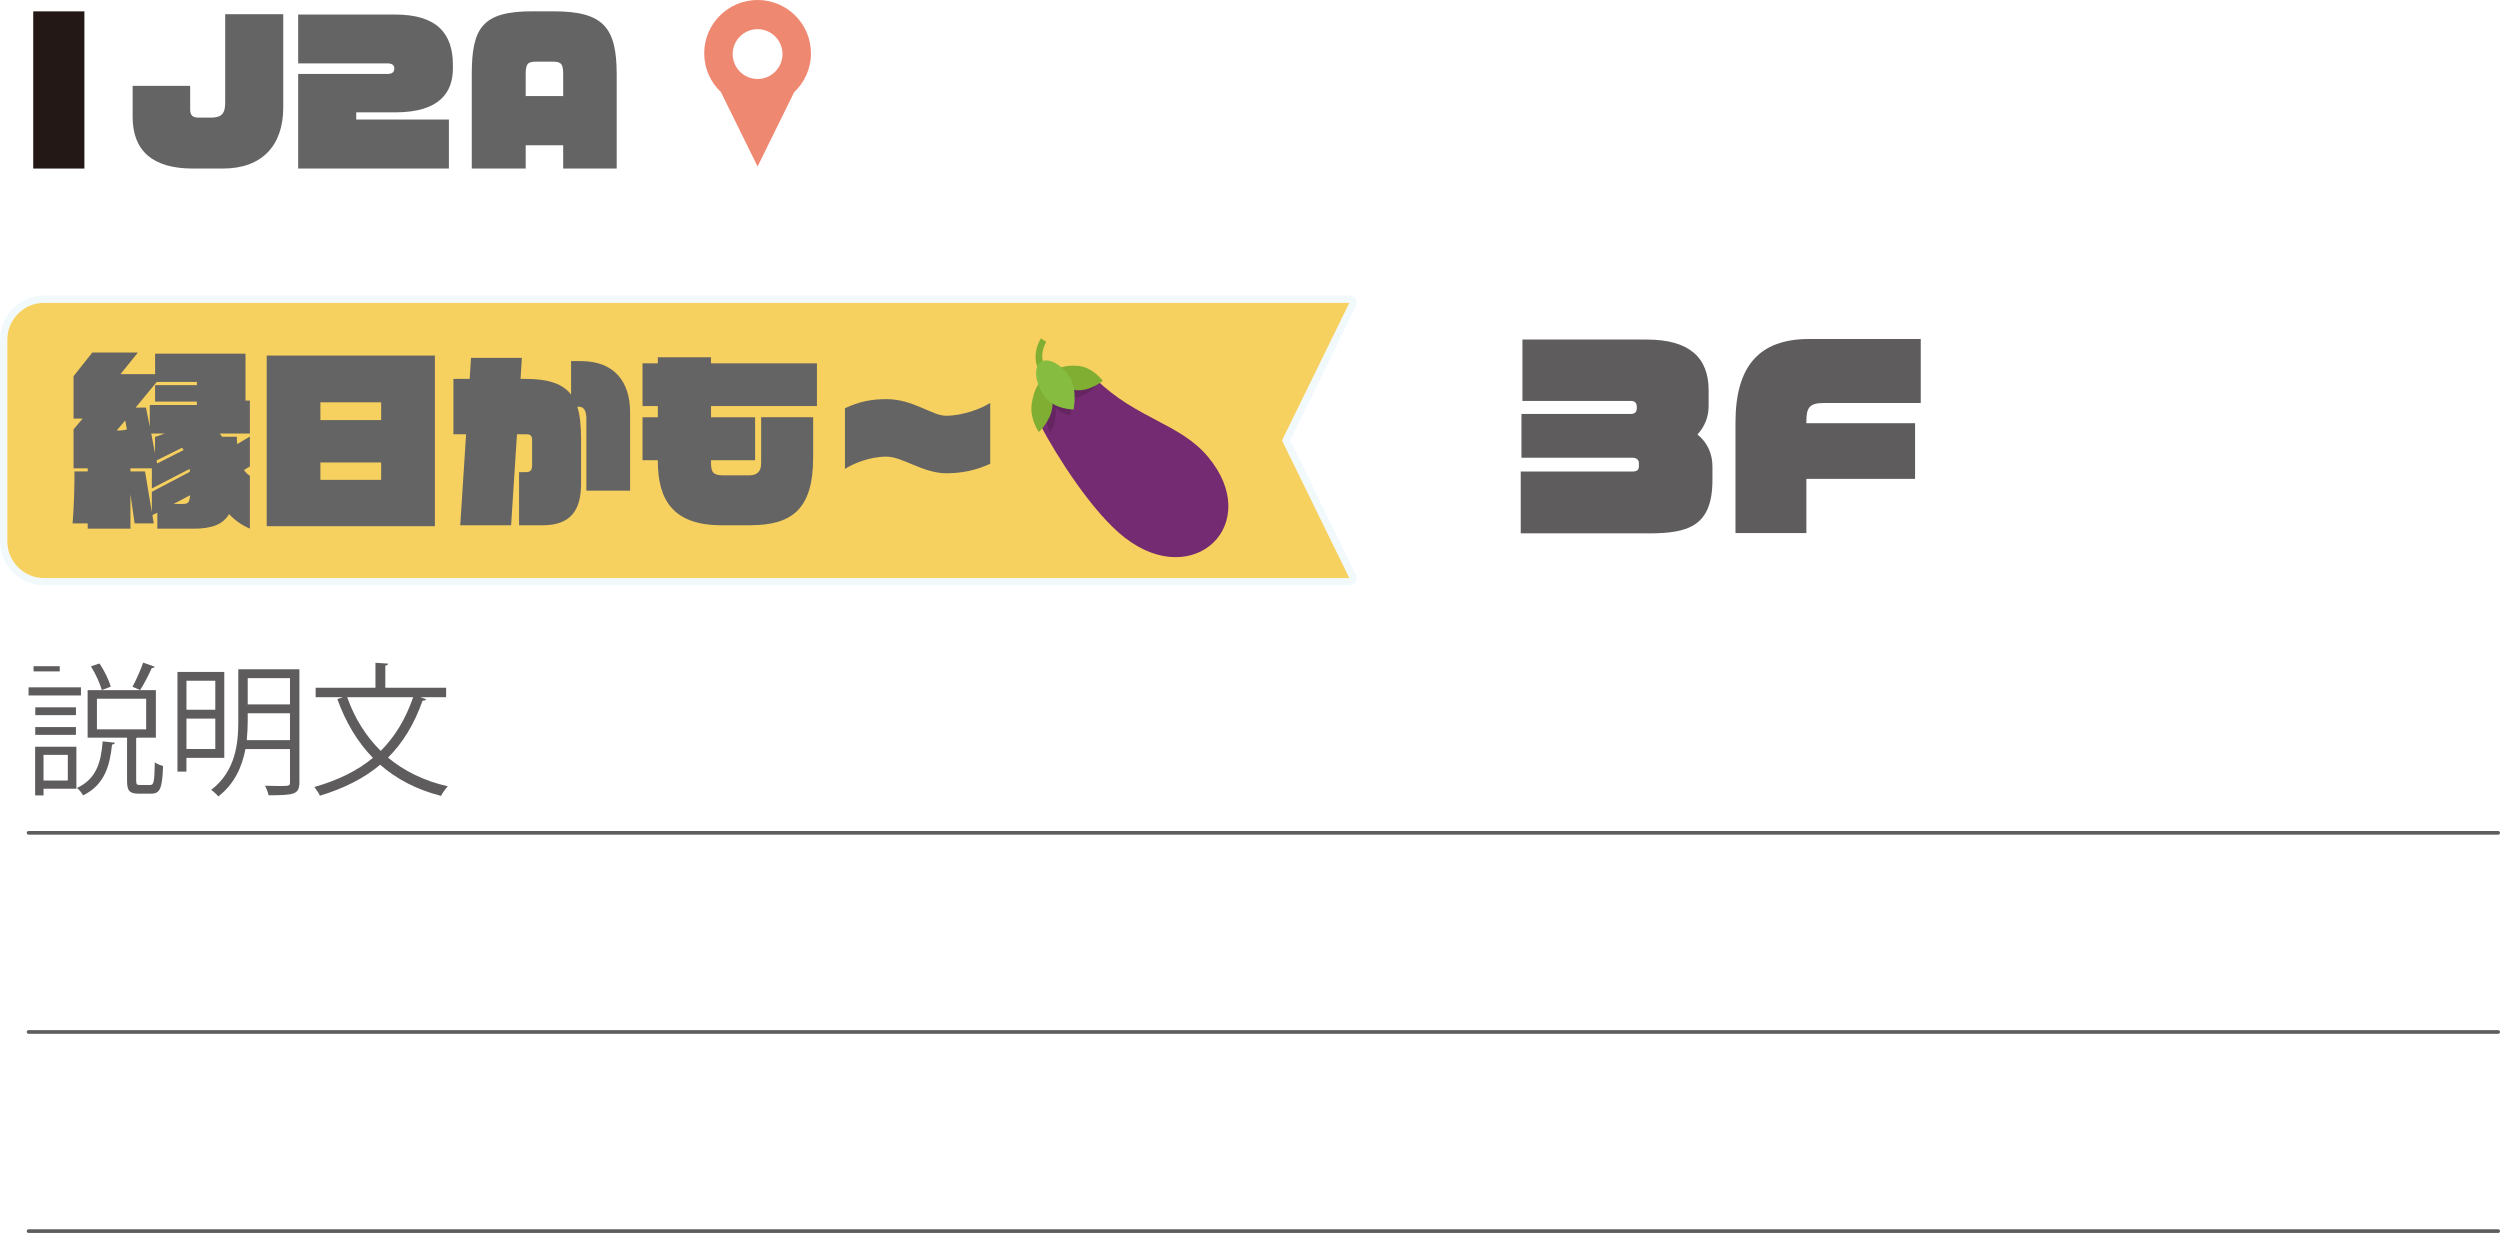
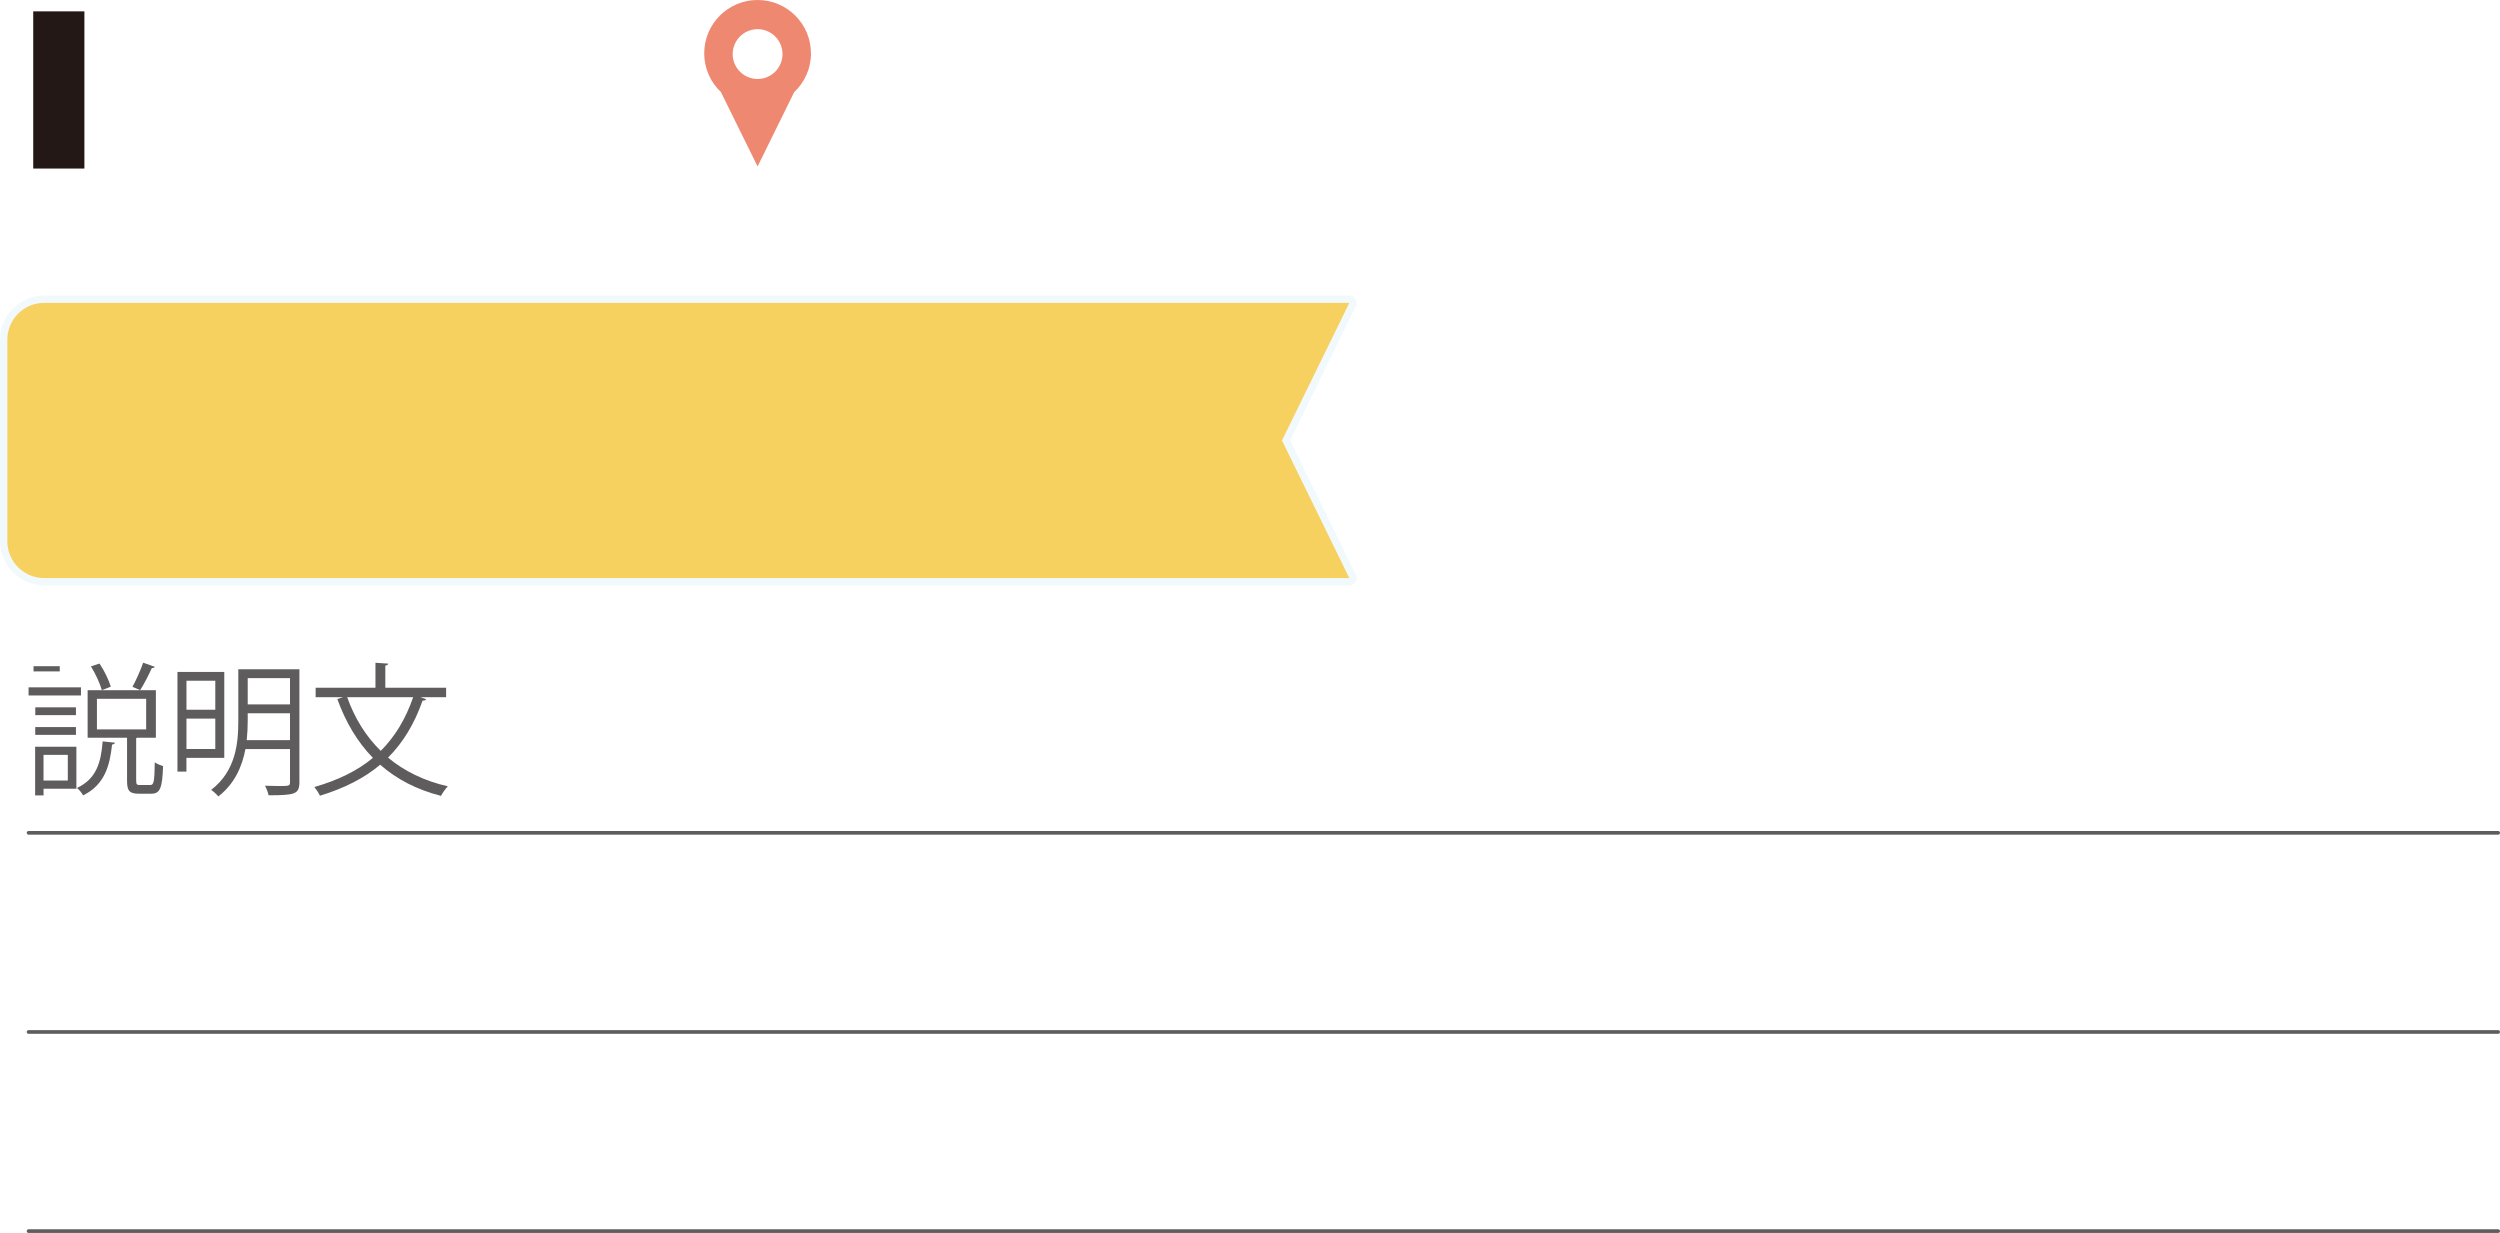
<svg xmlns="http://www.w3.org/2000/svg" id="_レイヤー_2" viewBox="0 0 682.43 336.56">
  <defs>
-     <style>.cls-1{fill:#86bd41;}.cls-2{fill:#040000;}.cls-3{fill:#5e5c5c;}.cls-4{fill:#752b72;}.cls-5{fill:#7fae33;}.cls-6{isolation:isolate;opacity:.15;}.cls-7{fill:none;stroke:#5e5c5c;stroke-linecap:round;stroke-miterlimit:10;}.cls-8{fill:#656464;}.cls-9{fill:#ef8871;}.cls-10{fill:#f2f9fd;}.cls-11{fill:#f7d15f;}.cls-12{fill:#231815;}</style>
+     <style>.cls-1{fill:#5e5c5c;}.cls-2{fill:none;stroke:#5e5c5c;stroke-linecap:round;stroke-miterlimit:10;}.cls-3{fill:#ef8871;}.cls-4{fill:#f2f9fd;}.cls-5{fill:#f7d15f;}.cls-6{fill:#231815;}</style>
  </defs>
  <g id="map">
    <g id="_説明">
+       <rect class="cls-6" x="9.07" y="3.1" width="13.97" height="42.91" />
      <g>
-         <path class="cls-8" d="M60.84,46.01h-8.21c-10.9,0-16.42-4.8-16.42-14.05v-8.52h15.7v6.45c0,1.7,.77,2.22,2.43,2.22h3.05c2.74,0,4.08-.72,4.08-4.03V3.87h15.85V29.33c0,10.33-5.73,16.68-16.47,16.68Z" />
-         <path class="cls-8" d="M107.88,30.67h-10.64v1.96h25.3v13.37h-41.15V20.19h24.32c1.39,0,1.91-.57,1.91-1.39v-.21c0-.88-.67-1.29-1.91-1.29h-24.32V3.97h26.49c11.26,0,15.75,5.06,15.75,13.74v.93c0,6.35-3.36,12.03-15.75,12.03Z" />
-         <path class="cls-8" d="M153.73,46.01v-6.35h-10.23v6.35h-14.72V20.29c0-12.81,2.94-17.2,16.58-17.2h5.73c13.63,0,17.25,4.39,17.25,17.2v25.72h-14.61Zm0-25.72c0-2.69-.41-3.46-2.79-3.46h-4.7c-2.32,0-2.74,.77-2.74,3.46v5.94h10.23v-5.94Z" />
-       </g>
-       <rect class="cls-12" x="9.07" y="3.1" width="13.97" height="42.91" />
-       <g>
-         <path class="cls-11" d="M12.06,158.81c-6.1,0-11.06-4.96-11.06-11.06v-55.01c0-6.1,4.96-11.06,11.06-11.06H368.33c.34,0,.67,.18,.85,.47,.18,.29,.2,.66,.05,.97l-18.17,37.12,18.17,37.12c.15,.31,.13,.68-.05,.97-.18,.29-.5,.47-.85,.47H12.06Z" />
-         <path class="cls-10" d="M368.33,82.68l-18.38,37.56,18.38,37.56H12.06c-5.56,0-10.06-4.5-10.06-10.06v-55.01c0-5.56,4.5-10.06,10.06-10.06H368.33m0-2H12.06c-6.65,0-12.06,5.41-12.06,12.06v55.01c0,6.65,5.41,12.06,12.06,12.06H368.33c.69,0,1.33-.36,1.7-.94,.37-.59,.4-1.32,.1-1.94l-17.95-36.69,17.95-36.69c.3-.62,.27-1.35-.1-1.94-.37-.59-1.01-.94-1.7-.94h0Z" />
+         <path class="cls-5" d="M12.06,158.81c-6.1,0-11.06-4.96-11.06-11.06v-55.01c0-6.1,4.96-11.06,11.06-11.06H368.33c.34,0,.67,.18,.85,.47s.2,.66,.05,.97l-18.17,37.12,18.17,37.12c.15,.31,.13,.68-.05,.97-.18,.29-.5,.47-.85,.47H12.06Z" />
+         <path class="cls-4" d="M368.33,82.68l-18.38,37.56,18.38,37.56H12.06c-5.56,0-10.06-4.5-10.06-10.06v-55.01c0-5.56,4.5-10.06,10.06-10.06H368.33m0-2H12.06c-6.65,0-12.06,5.41-12.06,12.06v55.01c0,6.65,5.41,12.06,12.06,12.06H368.33c.69,0,1.33-.36,1.7-.94,.37-.59,.4-1.32,.1-1.94l-17.95-36.69,17.95-36.69c.3-.62,.27-1.35-.1-1.94-.37-.59-1.01-.94-1.7-.94h0Z" />
      </g>
      <g>
-         <path class="cls-8" d="M62.52,140.34c-1.6,2.74-4.54,3.98-9.76,3.98h-9.81v-4.39l-1.34,.67,.36,2.27h-5.22l-1.14-7.95v9.4h-11.67v-1.45h-4.13c.41-4.6,.52-10.48,.52-14.2h3.62v-.83h-3.87v-10.64l2.48-2.94h-2.48v-11.57l5.11-6.45h12.45l-4.75,5.89h9.45v-5.58h24.68v12.81h1.19v8.98h-8.21c.21,.31,.41,.62,.62,.88h4.03c0,.72,.05,1.39,.1,2.01l3.46-2.07v8.16l-1.6,.98c.46,.72,1.03,1.24,1.6,1.55v14.46c-2.27-.98-4.13-2.32-5.68-3.98Zm-28.35-25.56l-2.32,2.74h.67c.77,0,1.45-.1,2.12-.31l-.46-2.43Zm17.61,13.22l-10.33,5.32v-5.47h-5.84v.83h3.98l1.86,11.15v-5.58l10.38-5.47c0-.26-.05-.52-.05-.77Zm-8.99-23.75l-5.78,7.02h2.84l1.03,5.22v-5.94h12.86v-.93h-11.41v-4.49h11.41v-.77l.16-.1h-11.1Zm-1.5,14.1l1.03,5.37v-4.44l2.63-.93h-3.67Zm8.42,3.87l-6.97,3.46,.16,.83,7.23-3.67c-.16-.21-.31-.41-.41-.62Zm-2.32,15.34h2.43c1.45,0,1.91-.26,2.07-2.38l-4.49,2.38Z" />
-         <path class="cls-8" d="M72.8,143.64v-46.58h45.91v46.58h-45.91Zm31.24-33.82h-16.58v4.85h16.58v-4.85Zm0,16.42h-16.58v4.75h16.58v-4.75Z" />
-         <path class="cls-8" d="M160.06,133.94v-19.62c0-2.17-.67-3.3-2.01-3.3h-.46c.78,2.43,1.03,5.42,1.03,8.98v11.98c0,6.87-2.48,11.41-10.48,11.41h-6.45v-14.51h1.86c1.14,0,1.7-.41,1.7-1.86v-6.97c0-1.19-.62-1.5-1.5-1.5h-2.63l-1.6,24.84h-13.89l1.6-24.84h-3.46v-15.13h4.44l.36-5.73h13.89l-.36,5.73h1.34c6.46,0,10.28,1.45,12.45,4.29v-9.14h2.68c9.19,0,13.43,5.73,13.43,13.89v21.48h-11.93Z" />
-         <path class="cls-8" d="M194.09,110.85v3.05h12.03v11.72h-12.03v.77c0,2.58,.67,3.36,3.3,3.36h7.13c2.22,0,3.25-1.08,3.25-3.36v-12.5h14.2v11c0,14.15-5.83,18.49-17.25,18.49h-7.75c-13.06,0-17.4-6.71-17.4-17.5v-.26h-4.18v-11.72h4.18v-3.05h-4.18v-11.67h4.18v-1.65h14.51v1.65h28.92v11.67h-28.92Z" />
-         <path class="cls-8" d="M258.33,129.19c-6.4,0-11.98-4.54-16.32-4.54-4.7,0-9.24,1.96-11.36,3.36v-16.58c3.82-1.76,7.02-2.48,11.36-2.48,7.23,0,12.45,4.54,16.21,4.54,4.65,0,9.81-2.01,12.08-3.51v16.63c-3.77,1.7-7.54,2.58-11.98,2.58Z" />
-         <g>
-           <path class="cls-4" d="M329.7,124.64c-7.61-9.07-19.44-10.29-30.46-21.04-6.66-6.49-18.44,6.37-15.2,12.52,4.29,8.13,14.13,23.81,23.05,30.69,18.94,14.63,37.97-3.87,22.61-22.17Z" />
-           <g class="cls-6">
-             <path class="cls-2" d="M286.51,118.11c2.17-2.62,1.58-6.91,1.58-6.91,0,0,1.64,2.01,4.19,2.03l.19-4.42s3.76-.14,7.04-3.83l-11.13-.35-3.92,6.34,2.05,7.14Z" />
-           </g>
-           <path class="cls-5" d="M287.43,102.77l-.93,1.65c-2.43-1.66-5.78-6.03-2.37-12.08l1.46,.99c-3.09,5.5,1.35,9.1,1.84,9.43Z" />
-           <path class="cls-5" d="M293.72,106.49c3.81,.42,7.31-2.54,7.31-2.54,0,0-2.69-3.63-6.5-4.05-3.81-.42-7.09,.72-7.31,2.54-.22,1.82,2.69,3.64,6.51,4.06Z" />
-           <path class="cls-5" d="M281.59,110.49c-.48,3.94,1.97,7.45,1.97,7.45,0,0,3.22-2.89,3.7-6.83,.48-3.94-.4-7.28-1.96-7.45-1.56-.17-3.22,2.89-3.7,6.83Z" />
-           <path class="cls-1" d="M285.18,108.25c2.53,3.53,7.87,3.52,7.87,3.52,0,0,1.23-5.72-1.3-9.25-2.53-3.53-6.06-5.1-7.87-3.52-1.81,1.58-1.23,5.72,1.3,9.25Z" />
-         </g>
+         <path class="cls-1" d="M22.1,187.63v2.22H7.8v-2.22h14.3Zm-1.25,16.21v11.46H11.89v1.83h-2.3v-13.29h11.26Zm-.12-10.76v2.14H9.63v-2.14h11.1Zm-11.11,7.52v-2.14h11.11v2.14H9.62Zm6.69-18.74v1.42h-7.15v-1.42h7.15Zm2.2,24.19h-6.63v7.02h6.63v-7.02Zm12.86-3.31c-.04,.27-.31,.43-.78,.51-.62,5.73-1.99,10.95-7.91,13.87-.31-.62-1.05-1.56-1.68-2.03,5.34-2.46,6.59-7.05,7.02-12.71l3.35,.35h0Zm5.81,10.38c0,1.01,.16,1.17,1.05,1.17h2.77c.97,0,1.17-.78,1.25-6.2,.54,.43,1.6,.82,2.26,1.05-.2,6.04-.82,7.52-3.24,7.52h-3.39c-2.57,0-3.2-.82-3.2-3.55v-11.73h-10.76v-12.98h18.63v12.98h-5.07c-.08,.04-.2,.08-.31,.08v11.65h.01Zm-10.02-31.99c1.33,1.95,2.57,4.56,3.08,6.31-1.29,.55-1.87,.74-2.45,.94-.47-1.75-1.72-4.48-2.96-6.47l2.34-.78h0Zm-.7,9.63v8.34h13.44v-8.34h-13.44Zm15.78-8.73c-.08,.23-.39,.35-.78,.31-.82,1.79-2.1,4.36-3.2,6.04-.47-.2-1.6-.7-2.1-.9,.97-1.75,2.26-4.64,2.92-6.59l3.16,1.13h0Z" />
+         <path class="cls-1" d="M61.22,206.88h-10.33v3.74h-2.45v-27.2h12.78s0,23.46,0,23.46Zm-2.45-21.05h-7.87v7.91h7.87v-7.91Zm-7.87,18.63h7.87v-8.3h-7.87v8.3Zm30.83-21.79v30.87c0,1.75-.43,2.61-1.64,3.04s-3.35,.51-6.78,.51c-.12-.74-.58-1.87-.97-2.61,1.32,.04,2.61,.08,3.66,.08,2.85,0,3.16,0,3.16-1.01v-9.08h-12.16c-.9,4.72-2.92,9.47-7.41,12.94-.39-.51-1.37-1.44-1.95-1.79,6.74-5.18,7.41-12.71,7.41-18.9v-14.03h16.68v-.02Zm-14.11,14.03c0,1.68-.08,3.47-.27,5.34h11.81v-7.33h-11.54v1.99Zm11.54-11.58h-11.54v7.17h11.54v-7.17Z" />
+         <path class="cls-1" d="M121.78,190.32h-7.02c1.01,.35,1.29,.43,1.56,.55-.12,.27-.43,.39-.97,.39-2.26,6.39-5.34,11.46-9.43,15.55,4.4,3.66,9.82,6.35,16.33,7.83-.62,.62-1.44,1.79-1.87,2.61-6.66-1.71-12.12-4.56-16.6-8.5-4.4,3.7-9.82,6.43-16.45,8.46-.27-.66-1.01-1.75-1.52-2.38,6.39-1.83,11.69-4.4,15.98-7.95-4.21-4.33-7.41-9.7-9.71-16.06l1.6-.51h-7.52v-2.57h16.33v-6.82l3.47,.23c-.04,.27-.27,.47-.78,.54v6.04h16.6v2.59Zm-27.01,0c2.03,5.69,5.07,10.64,9.16,14.65,3.86-3.86,6.78-8.65,8.85-14.65,0,0-18.01,0-18.01,0Z" />
      </g>
-       <g>
-         <path class="cls-3" d="M22.1,187.63v2.22H7.8v-2.22h14.3Zm-1.25,16.21v11.46H11.89v1.83h-2.3v-13.29h11.26Zm-.12-10.76v2.14H9.63v-2.14h11.11Zm-11.11,7.52v-2.14h11.11v2.14H9.63Zm6.69-18.74v1.42h-7.15v-1.42h7.15Zm2.2,24.19h-6.63v7.02h6.63v-7.02Zm12.86-3.31c-.04,.27-.31,.43-.78,.51-.62,5.73-1.99,10.95-7.91,13.87-.31-.62-1.05-1.56-1.68-2.03,5.34-2.46,6.59-7.05,7.02-12.71l3.35,.35Zm5.81,10.37c0,1.01,.16,1.17,1.05,1.17h2.77c.97,0,1.17-.78,1.25-6.2,.54,.43,1.6,.82,2.26,1.05-.2,6.04-.82,7.52-3.24,7.52h-3.39c-2.57,0-3.2-.82-3.2-3.55v-11.73h-10.76v-12.98h18.63v12.98h-5.07c-.08,.04-.2,.08-.31,.08v11.65Zm-10.02-32c1.33,1.95,2.57,4.56,3.08,6.31-1.29,.55-1.87,.74-2.45,.94-.47-1.75-1.72-4.48-2.96-6.47l2.34-.78Zm-.7,9.63v8.34h13.44v-8.34h-13.44Zm15.78-8.73c-.08,.23-.39,.35-.78,.31-.82,1.79-2.1,4.36-3.2,6.04-.47-.2-1.6-.7-2.1-.9,.97-1.75,2.26-4.64,2.92-6.59l3.16,1.13Z" />
-         <path class="cls-3" d="M61.22,206.88h-10.33v3.74h-2.45v-27.2h12.78v23.46Zm-2.45-21.05h-7.87v7.91h7.87v-7.91Zm-7.87,18.63h7.87v-8.3h-7.87v8.3Zm30.83-21.79v30.87c0,1.75-.43,2.61-1.64,3.04s-3.35,.51-6.78,.51c-.12-.74-.58-1.87-.97-2.61,1.32,.04,2.61,.08,3.66,.08,2.85,0,3.16,0,3.16-1.01v-9.08h-12.16c-.9,4.72-2.92,9.47-7.41,12.94-.39-.51-1.37-1.44-1.95-1.79,6.74-5.18,7.41-12.71,7.41-18.9v-14.03h16.68Zm-14.11,14.03c0,1.68-.08,3.47-.27,5.34h11.81v-7.33h-11.54v1.99Zm11.54-11.58h-11.54v7.17h11.54v-7.17Z" />
-         <path class="cls-3" d="M121.78,190.32h-7.02c1.01,.35,1.29,.43,1.56,.55-.12,.27-.43,.39-.97,.39-2.26,6.39-5.34,11.46-9.43,15.55,4.4,3.66,9.82,6.35,16.33,7.83-.62,.62-1.44,1.79-1.87,2.61-6.66-1.71-12.12-4.56-16.6-8.5-4.4,3.7-9.82,6.43-16.45,8.46-.27-.66-1.01-1.75-1.52-2.38,6.39-1.83,11.69-4.4,15.98-7.95-4.21-4.33-7.41-9.7-9.71-16.06l1.6-.51h-7.52v-2.57h16.33v-6.82l3.47,.23c-.04,.27-.27,.47-.78,.54v6.04h16.6v2.57Zm-27.01,0c2.03,5.69,5.07,10.64,9.16,14.65,3.86-3.86,6.78-8.65,8.85-14.65h-18.01Z" />
-       </g>
-       <line class="cls-7" x1="7.8" y1="227.34" x2="681.93" y2="227.34" />
-       <line class="cls-7" x1="7.8" y1="281.7" x2="681.93" y2="281.7" />
-       <line class="cls-7" x1="7.8" y1="336.06" x2="681.93" y2="336.06" />
-       <path class="cls-9" d="M221.37,14.57c0-8.05-6.52-14.57-14.57-14.57s-14.57,6.52-14.57,14.57c0,4.18,1.77,7.94,4.6,10.6h-.02l9.99,20.27,9.98-20.27h0c2.82-2.66,4.6-6.42,4.6-10.6Zm-14.57,6.99c-3.76,0-6.8-3.05-6.8-6.8s3.05-6.8,6.8-6.8,6.8,3.05,6.8,6.8-3.05,6.8-6.8,6.8Z" />
-       <g>
-         <path class="cls-3" d="M449.79,145.59h-34.67v-16.88h30.51c1.36,0,1.75-.52,1.75-1.56v-.71c0-.71-.45-1.49-1.75-1.49h-30.32v-11.95h29.93c.91,0,1.56-.52,1.56-1.49v-.45c0-.97-.45-1.62-1.62-1.62h-29.6v-16.75h33.95c11.62,0,16.88,4.93,16.88,13.83v4.28c0,2.92-1.04,5.65-3.05,7.79,2.86,2.34,4.09,5.45,4.09,8.76v3.64c0,12.79-6.69,14.61-17.66,14.61Z" />
-         <path class="cls-3" d="M497.83,110.01c-3.96,0-4.74,1.36-4.74,5v.52h29.67v15.19h-29.67v14.8h-19.35v-30.19c0-15.32,6.43-22.79,20.06-22.79h30.51v17.46h-26.49Z" />
-       </g>
+       <line class="cls-2" x1="7.8" y1="227.34" x2="681.93" y2="227.34" />
+       <line class="cls-2" x1="7.8" y1="281.7" x2="681.93" y2="281.7" />
+       <line class="cls-2" x1="7.8" y1="336.06" x2="681.93" y2="336.06" />
+       <path class="cls-3" d="M221.37,14.57c0-8.05-6.52-14.57-14.57-14.57s-14.57,6.52-14.57,14.57c0,4.18,1.77,7.94,4.6,10.6h-.02l9.99,20.27,9.98-20.27h0c2.82-2.66,4.6-6.42,4.6-10.6h0Zm-14.57,6.99c-3.76,0-6.8-3.05-6.8-6.8s3.05-6.8,6.8-6.8,6.8,3.05,6.8,6.8-3.05,6.8-6.8,6.8Z" />
    </g>
  </g>
</svg>
